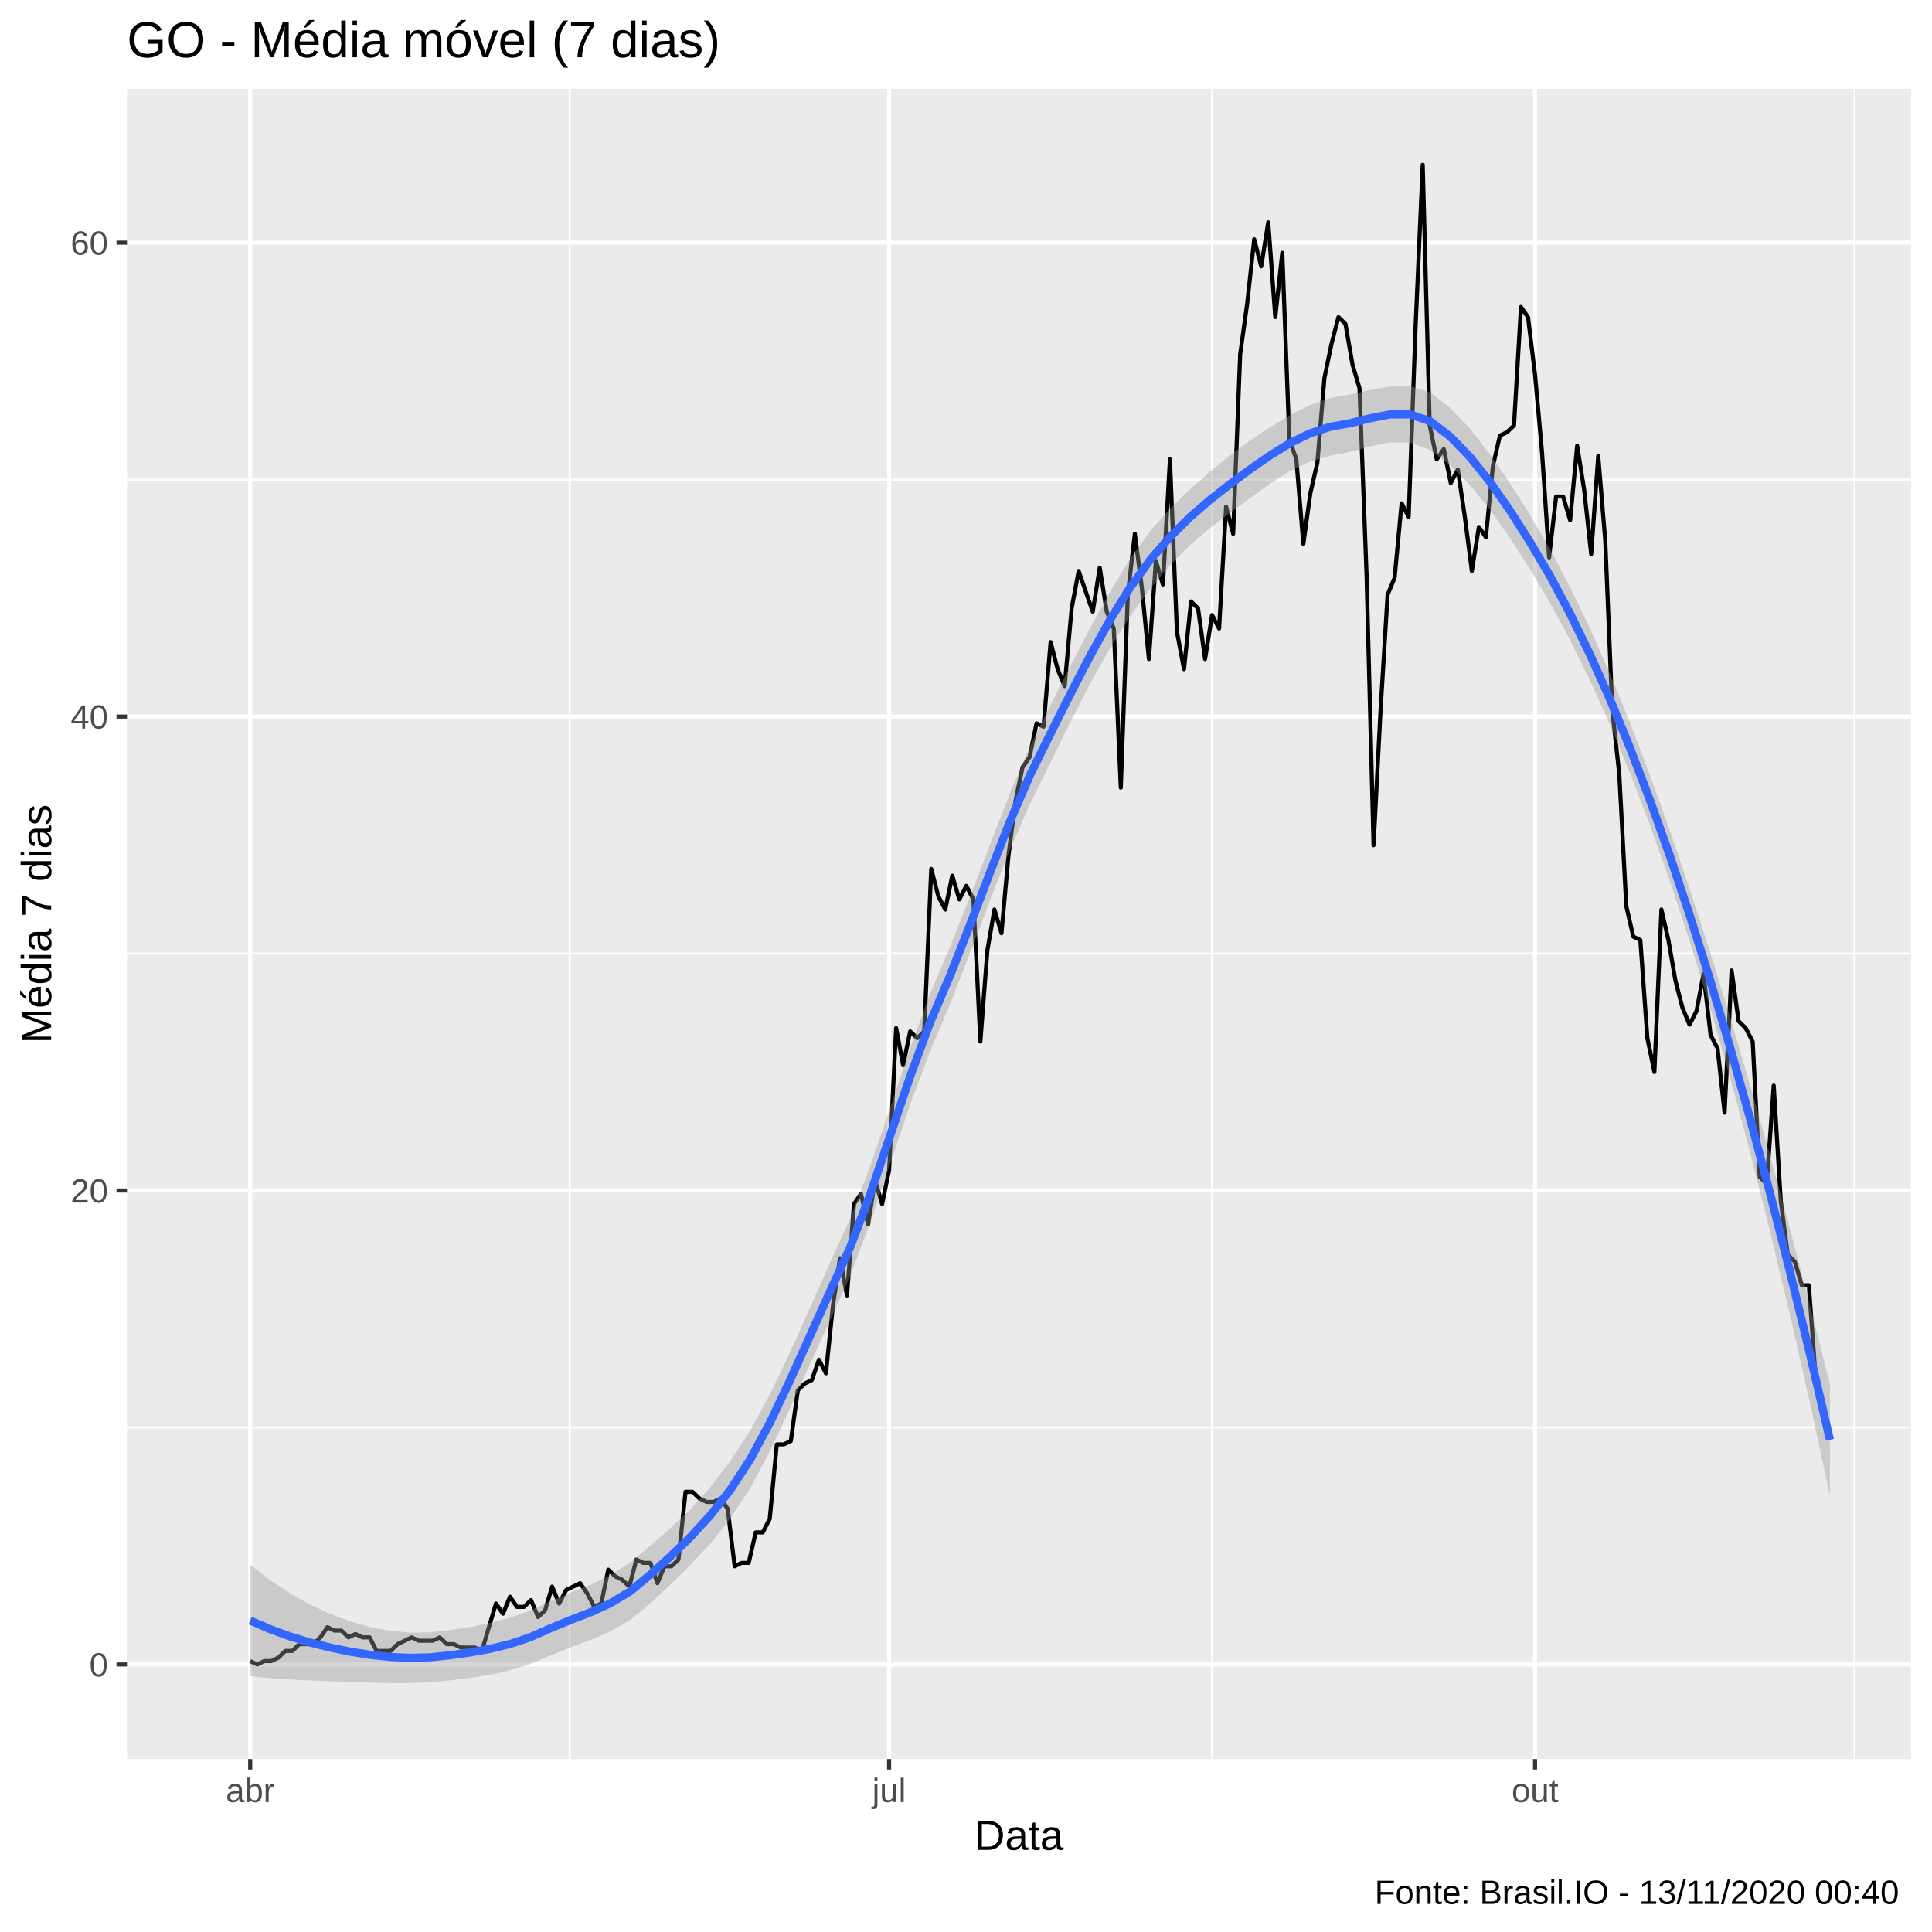
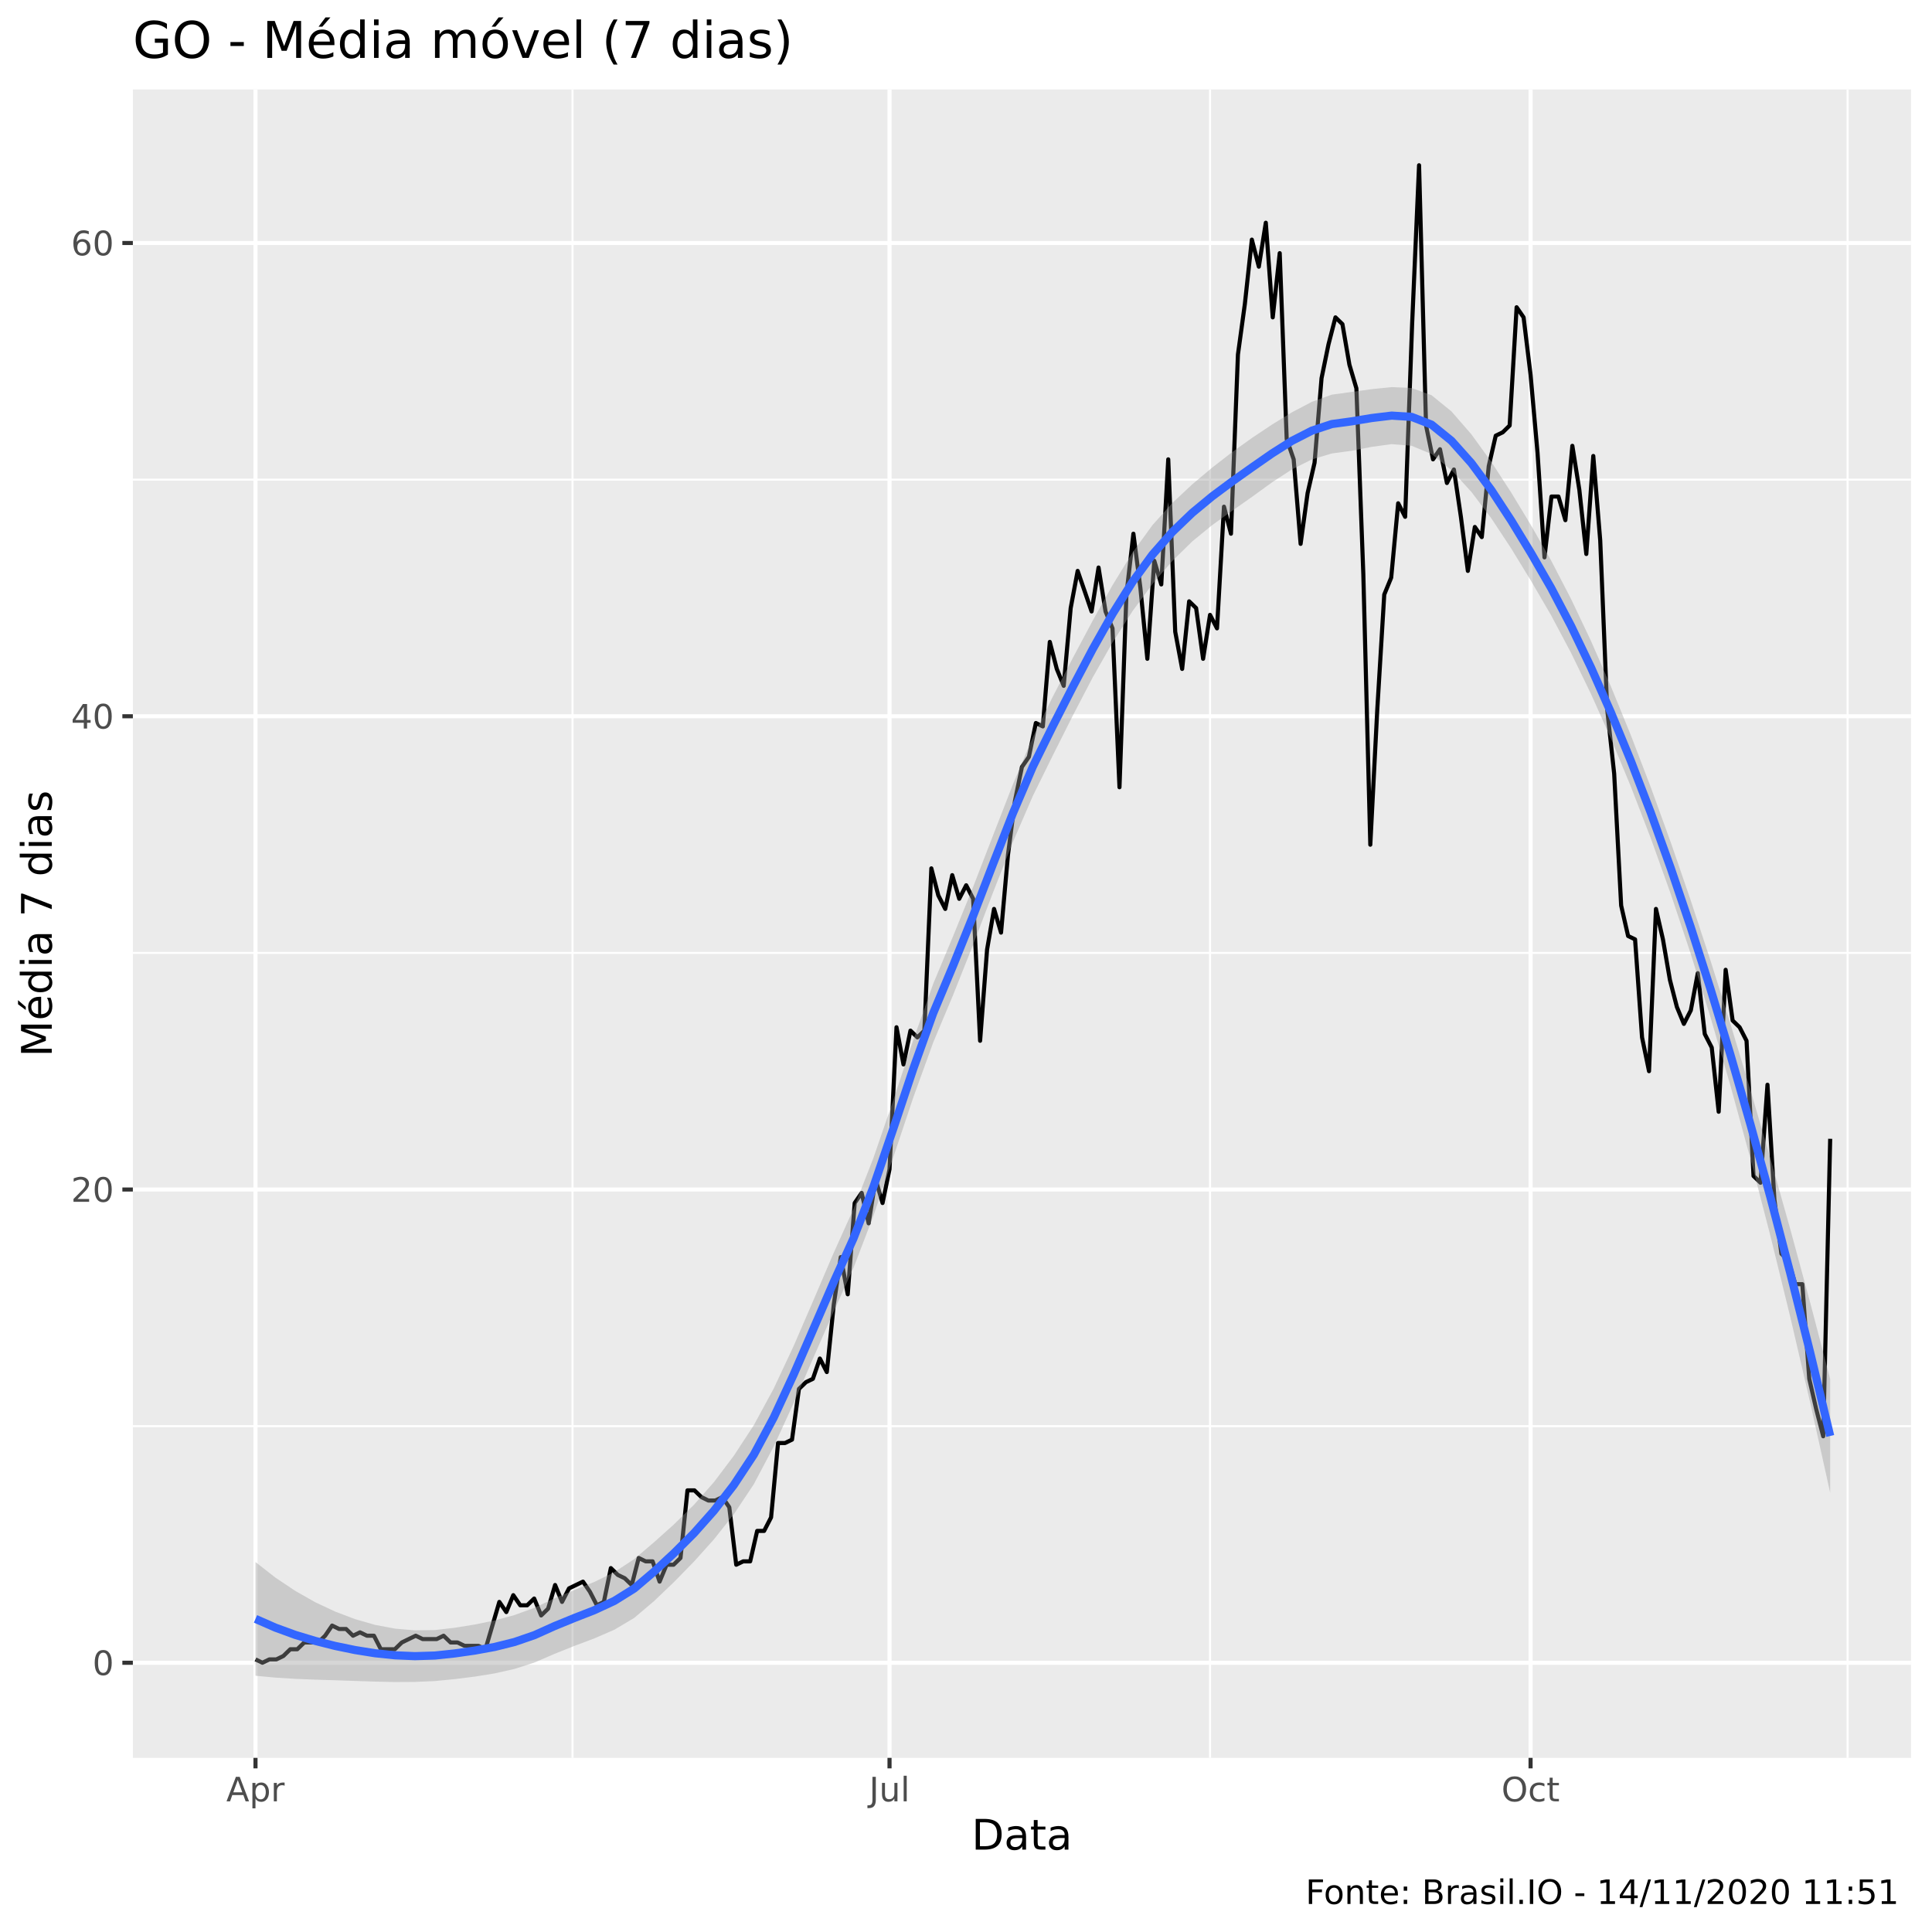
<svg xmlns="http://www.w3.org/2000/svg" viewBox="0 0 504.00 504.00">
  <defs>
    <style type="text/css">
    line, polyline, polygon, path, rect, circle {
      fill: none;
      stroke: #000000;
      stroke-linecap: round;
      stroke-linejoin: round;
      stroke-miterlimit: 10.00;
    }
  </style>
  </defs>
  <rect width="100%" height="100%" style="stroke: none; fill: #FFFFFF;" />
-   <rect x="0.00" y="0.00" width="504.00" height="504.00" style="stroke-width: 1.07; stroke: #FFFFFF; fill: #FFFFFF;" />
+   <rect x="0" y="0.00" width="504.00" height="504.00" style="stroke-width: 1.07; stroke: #FFFFFF; fill: #FFFFFF;" />
  <defs>
-     <clipPath id="cpMzMuMTN8NDk4LjUyfDQ1OC44OHwyMy4xOQ==">
-       <rect x="33.13" y="23.19" width="465.39" height="435.69" />
+     <clipPath id="cpMzQuNjZ8NDk4LjUyfDQ1OC41N3wyMy4zMw==">
+       <rect x="34.66" y="23.33" width="463.87" height="435.24" />
    </clipPath>
  </defs>
-   <rect x="33.13" y="23.19" width="465.39" height="435.69" style="stroke-width: 1.07; stroke: none; fill: #EBEBEB;" clip-path="url(#cpMzMuMTN8NDk4LjUyfDQ1OC44OHwyMy4xOQ==)" />
-   <polyline points="33.13,372.39 498.52,372.39 " style="stroke-width: 0.53; stroke: #FFFFFF; stroke-linecap: butt;" clip-path="url(#cpMzMuMTN8NDk4LjUyfDQ1OC44OHwyMy4xOQ==)" />
-   <polyline points="33.13,248.75 498.52,248.75 " style="stroke-width: 0.53; stroke: #FFFFFF; stroke-linecap: butt;" clip-path="url(#cpMzMuMTN8NDk4LjUyfDQ1OC44OHwyMy4xOQ==)" />
-   <polyline points="33.13,125.12 498.52,125.12 " style="stroke-width: 0.53; stroke: #FFFFFF; stroke-linecap: butt;" clip-path="url(#cpMzMuMTN8NDk4LjUyfDQ1OC44OHwyMy4xOQ==)" />
-   <polyline points="148.61,458.88 148.61,23.19 " style="stroke-width: 0.53; stroke: #FFFFFF; stroke-linecap: butt;" clip-path="url(#cpMzMuMTN8NDk4LjUyfDQ1OC44OHwyMy4xOQ==)" />
-   <polyline points="316.19,458.88 316.19,23.19 " style="stroke-width: 0.53; stroke: #FFFFFF; stroke-linecap: butt;" clip-path="url(#cpMzMuMTN8NDk4LjUyfDQ1OC44OHwyMy4xOQ==)" />
-   <polyline points="483.78,458.88 483.78,23.19 " style="stroke-width: 0.53; stroke: #FFFFFF; stroke-linecap: butt;" clip-path="url(#cpMzMuMTN8NDk4LjUyfDQ1OC44OHwyMy4xOQ==)" />
-   <polyline points="33.13,434.20 498.52,434.20 " style="stroke-width: 1.07; stroke: #FFFFFF; stroke-linecap: butt;" clip-path="url(#cpMzMuMTN8NDk4LjUyfDQ1OC44OHwyMy4xOQ==)" />
-   <polyline points="33.13,310.57 498.52,310.57 " style="stroke-width: 1.07; stroke: #FFFFFF; stroke-linecap: butt;" clip-path="url(#cpMzMuMTN8NDk4LjUyfDQ1OC44OHwyMy4xOQ==)" />
-   <polyline points="33.13,186.94 498.52,186.94 " style="stroke-width: 1.07; stroke: #FFFFFF; stroke-linecap: butt;" clip-path="url(#cpMzMuMTN8NDk4LjUyfDQ1OC44OHwyMy4xOQ==)" />
-   <polyline points="33.13,63.30 498.52,63.30 " style="stroke-width: 1.07; stroke: #FFFFFF; stroke-linecap: butt;" clip-path="url(#cpMzMuMTN8NDk4LjUyfDQ1OC44OHwyMy4xOQ==)" />
-   <polyline points="65.27,458.88 65.27,23.19 " style="stroke-width: 1.07; stroke: #FFFFFF; stroke-linecap: butt;" clip-path="url(#cpMzMuMTN8NDk4LjUyfDQ1OC44OHwyMy4xOQ==)" />
-   <polyline points="231.94,458.88 231.94,23.19 " style="stroke-width: 1.07; stroke: #FFFFFF; stroke-linecap: butt;" clip-path="url(#cpMzMuMTN8NDk4LjUyfDQ1OC44OHwyMy4xOQ==)" />
-   <polyline points="400.44,458.88 400.44,23.19 " style="stroke-width: 1.07; stroke: #FFFFFF; stroke-linecap: butt;" clip-path="url(#cpMzMuMTN8NDk4LjUyfDQ1OC44OHwyMy4xOQ==)" />
-   <polyline points="65.27,433.32 67.10,434.20 68.93,433.32 70.77,433.32 72.60,432.44 74.43,430.67 76.26,430.67 78.09,428.90 79.92,428.90 81.76,428.90 83.59,427.14 85.42,424.49 87.25,425.37 89.08,425.37 90.91,427.14 92.74,426.26 94.58,427.14 96.41,427.14 98.24,430.67 100.07,430.67 101.90,430.67 103.73,428.90 105.57,428.02 107.40,427.14 109.23,428.02 111.06,428.02 112.89,428.02 114.72,427.14 116.55,428.90 118.39,428.90 120.22,429.79 122.05,429.79 123.88,429.79 125.71,430.67 127.54,424.49 129.38,418.31 131.21,420.96 133.04,416.54 134.87,419.19 136.70,419.19 138.53,417.42 140.36,421.84 142.20,420.07 144.03,413.89 145.86,418.31 147.69,414.78 149.52,413.89 151.35,413.01 153.18,415.66 155.02,419.19 156.85,418.31 158.68,409.48 160.51,411.24 162.34,412.13 164.17,413.89 166.01,406.83 167.84,407.71 169.67,407.71 171.50,413.01 173.33,408.59 175.16,408.59 176.99,406.83 178.83,389.17 180.66,389.17 182.49,390.93 184.32,391.81 186.15,391.81 187.98,390.93 189.82,393.58 191.65,408.59 193.48,407.71 195.31,407.71 197.14,399.76 198.97,399.76 200.80,396.23 202.64,376.80 204.47,376.80 206.30,375.92 208.13,362.67 209.96,360.91 211.79,360.02 213.63,354.72 215.46,358.26 217.29,340.59 219.12,328.23 220.95,337.95 222.78,314.10 224.61,311.45 226.45,319.40 228.28,307.92 230.11,314.10 231.94,305.27 233.77,268.18 235.60,277.89 237.44,269.06 239.27,270.83 241.10,269.06 242.93,226.67 244.76,233.74 246.59,237.27 248.42,228.44 250.26,234.62 252.09,231.09 253.92,234.62 255.75,271.71 257.58,247.87 259.41,237.27 261.25,243.45 263.08,223.14 264.91,209.01 266.74,200.18 268.57,197.53 270.40,188.70 272.23,189.58 274.07,167.51 275.90,174.57 277.73,178.99 279.56,158.68 281.39,148.96 283.22,154.26 285.06,159.56 286.89,148.08 288.72,159.56 290.55,163.97 292.38,205.48 294.21,155.14 296.04,139.25 297.88,153.38 299.71,171.92 301.54,146.31 303.37,152.49 305.20,119.82 307.03,164.86 308.87,174.57 310.70,156.91 312.53,158.68 314.36,171.92 316.19,160.44 318.02,163.97 319.85,132.18 321.69,139.25 323.52,92.44 325.35,79.20 327.18,62.42 329.01,69.48 330.84,58.00 332.68,82.73 334.51,65.95 336.34,114.52 338.17,119.82 340.00,141.90 341.83,128.65 343.66,120.70 345.50,98.63 347.33,89.79 349.16,82.73 350.99,84.50 352.82,95.09 354.65,101.27 356.49,149.85 358.32,220.49 360.15,185.17 361.98,155.14 363.81,150.73 365.64,131.30 367.47,134.83 369.31,84.50 371.14,42.99 372.97,110.99 374.80,119.82 376.63,117.17 378.46,126.00 380.30,122.47 382.13,134.83 383.96,148.96 385.79,137.48 387.62,140.13 389.45,121.59 391.28,113.64 393.12,112.75 394.95,110.99 396.78,80.08 398.61,82.73 400.44,97.74 402.27,118.05 404.11,145.43 405.94,129.53 407.77,129.53 409.60,135.72 411.43,116.29 413.26,127.77 415.09,144.55 416.93,118.94 418.76,141.01 420.59,185.17 422.42,201.95 424.25,236.39 426.08,244.34 427.91,245.22 429.75,270.83 431.58,279.66 433.41,237.27 435.24,245.22 437.07,255.82 438.90,262.88 440.74,267.30 442.57,263.76 444.40,254.05 446.23,269.95 448.06,273.48 449.89,290.26 451.72,253.17 453.56,266.41 455.39,268.18 457.22,271.71 459.05,307.04 460.88,308.80 462.71,283.19 464.55,313.22 466.38,327.35 468.21,329.11 470.04,335.30 471.87,335.30 473.70,360.02 475.53,367.97 477.37,375.04 " style="stroke-width: 1.07; stroke-linecap: butt;" clip-path="url(#cpMzMuMTN8NDk4LjUyfDQ1OC44OHwyMy4xOQ==)" />
-   <polygon points="65.27,408.23 70.49,412.23 75.70,415.68 80.92,418.59 86.14,421.01 91.35,422.96 96.57,424.44 101.79,425.42 107.00,425.89 112.22,425.82 117.44,425.25 122.65,424.41 127.87,423.37 133.08,421.98 138.30,420.12 143.52,417.70 148.73,415.50 153.95,413.42 159.17,410.94 164.38,407.63 169.60,403.28 174.82,398.71 180.03,393.77 185.25,388.01 190.46,381.22 195.68,373.24 200.90,363.66 206.11,352.76 211.33,341.09 216.55,329.38 221.76,317.94 226.98,304.27 232.20,289.01 237.41,273.48 242.63,259.24 247.85,246.98 253.06,233.91 258.28,220.27 263.49,206.85 268.71,194.64 273.93,184.12 279.14,173.86 284.36,163.86 289.58,154.36 294.79,145.77 300.01,138.59 305.23,132.69 310.44,127.61 315.66,123.02 320.87,118.79 326.09,114.93 331.31,111.45 336.52,108.33 341.74,105.68 346.96,103.85 352.17,102.91 357.39,101.78 362.61,100.82 367.82,100.72 373.04,102.34 378.25,106.35 383.47,111.88 388.69,118.53 393.90,126.05 399.12,134.28 404.34,143.24 409.55,153.12 414.77,163.95 419.99,175.74 425.20,188.51 430.42,202.21 435.64,216.75 440.85,232.10 446.07,248.24 451.28,265.16 456.50,282.84 461.72,301.27 466.93,320.44 472.15,340.38 477.37,361.10 477.37,390.13 472.15,365.94 466.93,342.91 461.72,321.05 456.50,300.40 451.28,280.97 446.07,262.75 440.85,245.75 435.64,229.92 430.42,215.23 425.20,201.61 419.99,189.04 414.77,177.47 409.55,166.87 404.34,157.22 399.12,148.46 393.90,140.32 388.69,132.94 383.47,126.56 378.25,121.34 373.04,117.39 367.82,115.49 362.61,115.40 357.39,116.48 352.17,117.91 346.96,118.88 341.74,120.43 336.52,122.90 331.31,126.18 326.09,129.95 320.87,133.81 315.66,137.74 310.44,142.18 305.23,147.44 300.01,153.62 294.79,160.77 289.58,169.04 284.36,178.37 279.14,188.52 273.93,199.09 268.71,209.69 263.49,221.62 258.28,234.84 253.06,248.61 247.85,261.97 242.63,274.27 237.41,288.23 232.20,303.58 226.98,318.99 221.76,332.95 216.55,344.40 211.33,355.81 206.11,367.33 200.90,378.41 195.68,388.27 190.46,396.22 185.25,402.71 180.03,408.34 174.82,413.48 169.60,418.33 164.38,422.62 159.17,425.62 153.95,427.83 148.73,429.78 143.52,431.88 138.30,434.10 133.08,435.73 127.87,436.88 122.65,437.71 117.44,438.35 112.22,438.85 107.00,439.06 101.79,439.07 96.57,438.95 91.35,438.76 86.14,438.57 80.92,438.38 75.70,438.14 70.49,437.79 65.27,437.26 " style="stroke-width: 0.00; stroke: none; fill: #999999; fill-opacity: 0.40;" clip-path="url(#cpMzMuMTN8NDk4LjUyfDQ1OC44OHwyMy4xOQ==)" />
-   <polyline points="65.27,408.23 70.49,412.23 75.70,415.68 80.92,418.59 86.14,421.01 91.35,422.96 96.57,424.44 101.79,425.42 107.00,425.89 112.22,425.82 117.44,425.25 122.65,424.41 127.87,423.37 133.08,421.98 138.30,420.12 143.52,417.70 148.73,415.50 153.95,413.42 159.17,410.94 164.38,407.63 169.60,403.28 174.82,398.71 180.03,393.77 185.25,388.01 190.46,381.22 195.68,373.24 200.90,363.66 206.11,352.76 211.33,341.09 216.55,329.38 221.76,317.94 226.98,304.27 232.20,289.01 237.41,273.48 242.63,259.24 247.85,246.98 253.06,233.91 258.28,220.27 263.49,206.85 268.71,194.64 273.93,184.12 279.14,173.86 284.36,163.86 289.58,154.36 294.79,145.77 300.01,138.59 305.23,132.69 310.44,127.61 315.66,123.02 320.87,118.79 326.09,114.93 331.31,111.45 336.52,108.33 341.74,105.68 346.96,103.85 352.17,102.91 357.39,101.78 362.61,100.82 367.82,100.72 373.04,102.34 378.25,106.35 383.47,111.88 388.69,118.53 393.90,126.05 399.12,134.28 404.34,143.24 409.55,153.12 414.77,163.95 419.99,175.74 425.20,188.51 430.42,202.21 435.64,216.75 440.85,232.10 446.07,248.24 451.28,265.16 456.50,282.84 461.72,301.27 466.93,320.44 472.15,340.38 477.37,361.10 " style="stroke-width: 2.13; stroke: none;" clip-path="url(#cpMzMuMTN8NDk4LjUyfDQ1OC44OHwyMy4xOQ==)" />
-   <polyline points="477.37,390.13 472.15,365.94 466.93,342.91 461.72,321.05 456.50,300.40 451.28,280.97 446.07,262.75 440.85,245.75 435.64,229.92 430.42,215.23 425.20,201.61 419.99,189.04 414.77,177.47 409.55,166.87 404.34,157.22 399.12,148.46 393.90,140.32 388.69,132.94 383.47,126.56 378.25,121.34 373.04,117.39 367.82,115.49 362.61,115.40 357.39,116.48 352.17,117.91 346.96,118.88 341.74,120.43 336.52,122.90 331.31,126.18 326.09,129.95 320.87,133.81 315.66,137.74 310.44,142.18 305.23,147.44 300.01,153.62 294.79,160.77 289.58,169.04 284.36,178.37 279.14,188.52 273.93,199.09 268.71,209.69 263.49,221.62 258.28,234.84 253.06,248.61 247.85,261.97 242.63,274.27 237.41,288.23 232.20,303.58 226.98,318.99 221.76,332.95 216.55,344.40 211.33,355.81 206.11,367.33 200.90,378.41 195.68,388.27 190.46,396.22 185.25,402.71 180.03,408.34 174.82,413.48 169.60,418.33 164.38,422.62 159.17,425.62 153.95,427.83 148.73,429.78 143.52,431.88 138.30,434.10 133.08,435.73 127.87,436.88 122.65,437.71 117.44,438.35 112.22,438.85 107.00,439.06 101.79,439.07 96.57,438.95 91.35,438.76 86.14,438.57 80.92,438.38 75.70,438.14 70.49,437.79 65.27,437.26 " style="stroke-width: 2.13; stroke: none;" clip-path="url(#cpMzMuMTN8NDk4LjUyfDQ1OC44OHwyMy4xOQ==)" />
-   <polyline points="65.27,422.75 70.49,425.01 75.70,426.91 80.92,428.49 86.14,429.79 91.35,430.86 96.57,431.70 101.79,432.25 107.00,432.47 112.22,432.34 117.44,431.80 122.65,431.06 127.87,430.13 133.08,428.86 138.30,427.11 143.52,424.79 148.73,422.64 153.95,420.63 159.17,418.28 164.38,415.13 169.60,410.81 174.82,406.10 180.03,401.05 185.25,395.36 190.46,388.72 195.68,380.76 200.90,371.04 206.11,360.05 211.33,348.45 216.55,336.89 221.76,325.44 226.98,311.63 232.20,296.29 237.41,280.86 242.63,266.75 247.85,254.47 253.06,241.26 258.28,227.56 263.49,214.24 268.71,202.17 273.93,191.60 279.14,181.19 284.36,171.12 289.58,161.70 294.79,153.27 300.01,146.11 305.23,140.07 310.44,134.90 315.66,130.38 320.87,126.30 326.09,122.44 331.31,118.81 336.52,115.61 341.74,113.06 346.96,111.36 352.17,110.41 357.39,109.13 362.61,108.11 367.82,108.10 373.04,109.87 378.25,113.84 383.47,119.22 388.69,125.73 393.90,133.18 399.12,141.37 404.34,150.23 409.55,160.00 414.77,170.71 419.99,182.39 425.20,195.06 430.42,208.72 435.64,223.34 440.85,238.93 446.07,255.50 451.28,273.06 456.50,291.62 461.72,311.16 466.93,331.68 472.15,353.16 477.37,375.61 " style="stroke-width: 2.13; stroke: #3366FF; stroke-linecap: butt;" clip-path="url(#cpMzMuMTN8NDk4LjUyfDQ1OC44OHwyMy4xOQ==)" />
+   <rect x="34.66" y="23.33" width="463.87" height="435.24" style="stroke-width: 1.07; stroke: none; fill: #EBEBEB;" clip-path="url(#cpMzQuNjZ8NDk4LjUyfDQ1OC41N3wyMy4zMw==)" />
+   <polyline points="34.66,372.04 498.52,372.04 " style="stroke-width: 0.53; stroke: #FFFFFF; stroke-linecap: butt;" clip-path="url(#cpMzQuNjZ8NDk4LjUyfDQ1OC41N3wyMy4zMw==)" />
+   <polyline points="34.66,248.58 498.52,248.58 " style="stroke-width: 0.53; stroke: #FFFFFF; stroke-linecap: butt;" clip-path="url(#cpMzQuNjZ8NDk4LjUyfDQ1OC41N3wyMy4zMw==)" />
+   <polyline points="34.66,125.12 498.52,125.12 " style="stroke-width: 0.53; stroke: #FFFFFF; stroke-linecap: butt;" clip-path="url(#cpMzQuNjZ8NDk4LjUyfDQ1OC41N3wyMy4zMw==)" />
+   <polyline points="149.35,458.57 149.35,23.33 " style="stroke-width: 0.53; stroke: #FFFFFF; stroke-linecap: butt;" clip-path="url(#cpMzQuNjZ8NDk4LjUyfDQ1OC41N3wyMy4zMw==)" />
+   <polyline points="315.66,458.57 315.66,23.33 " style="stroke-width: 0.53; stroke: #FFFFFF; stroke-linecap: butt;" clip-path="url(#cpMzQuNjZ8NDk4LjUyfDQ1OC41N3wyMy4zMw==)" />
+   <polyline points="481.98,458.57 481.98,23.33 " style="stroke-width: 0.53; stroke: #FFFFFF; stroke-linecap: butt;" clip-path="url(#cpMzQuNjZ8NDk4LjUyfDQ1OC41N3wyMy4zMw==)" />
+   <polyline points="34.66,433.76 498.52,433.76 " style="stroke-width: 1.07; stroke: #FFFFFF; stroke-linecap: butt;" clip-path="url(#cpMzQuNjZ8NDk4LjUyfDQ1OC41N3wyMy4zMw==)" />
+   <polyline points="34.66,310.31 498.52,310.31 " style="stroke-width: 1.07; stroke: #FFFFFF; stroke-linecap: butt;" clip-path="url(#cpMzQuNjZ8NDk4LjUyfDQ1OC41N3wyMy4zMw==)" />
+   <polyline points="34.66,186.85 498.52,186.85 " style="stroke-width: 1.07; stroke: #FFFFFF; stroke-linecap: butt;" clip-path="url(#cpMzQuNjZ8NDk4LjUyfDQ1OC41N3wyMy4zMw==)" />
+   <polyline points="34.66,63.39 498.52,63.39 " style="stroke-width: 1.07; stroke: #FFFFFF; stroke-linecap: butt;" clip-path="url(#cpMzQuNjZ8NDk4LjUyfDQ1OC41N3wyMy4zMw==)" />
+   <polyline points="66.65,458.57 66.65,23.33 " style="stroke-width: 1.07; stroke: #FFFFFF; stroke-linecap: butt;" clip-path="url(#cpMzQuNjZ8NDk4LjUyfDQ1OC41N3wyMy4zMw==)" />
+   <polyline points="232.05,458.57 232.05,23.33 " style="stroke-width: 1.07; stroke: #FFFFFF; stroke-linecap: butt;" clip-path="url(#cpMzQuNjZ8NDk4LjUyfDQ1OC41N3wyMy4zMw==)" />
+   <polyline points="399.28,458.57 399.28,23.33 " style="stroke-width: 1.07; stroke: #FFFFFF; stroke-linecap: butt;" clip-path="url(#cpMzQuNjZ8NDk4LjUyfDQ1OC41N3wyMy4zMw==)" />
+   <polyline points="66.65,432.88 68.46,433.76 70.28,432.88 72.10,432.88 73.92,432.00 75.73,430.24 77.55,430.24 79.37,428.47 81.19,428.47 83.01,428.47 84.82,426.71 86.64,424.06 88.46,424.95 90.28,424.95 92.09,426.71 93.91,425.83 95.73,426.71 97.55,426.71 99.36,430.24 101.18,430.24 103.00,430.24 104.82,428.47 106.63,427.59 108.45,426.71 110.27,427.59 112.09,427.59 113.91,427.59 115.72,426.71 117.54,428.47 119.36,428.47 121.18,429.35 122.99,429.35 124.81,429.35 126.63,430.24 128.45,424.06 130.26,417.89 132.08,420.54 133.90,416.13 135.72,418.77 137.53,418.77 139.35,417.01 141.17,421.42 142.99,419.65 144.81,413.48 146.62,417.89 148.44,414.36 150.26,413.48 152.08,412.60 153.89,415.24 155.71,418.77 157.53,417.89 159.35,409.07 161.16,410.84 162.98,411.72 164.80,413.48 166.62,406.43 168.43,407.31 170.25,407.31 172.07,412.60 173.89,408.19 175.71,408.19 177.52,406.43 179.34,388.79 181.16,388.79 182.98,390.55 184.79,391.44 186.61,391.44 188.43,390.55 190.25,393.20 192.06,408.19 193.88,407.31 195.70,407.31 197.52,399.37 199.33,399.37 201.15,395.84 202.97,376.44 204.79,376.44 206.61,375.56 208.42,362.33 210.24,360.57 212.06,359.69 213.88,354.40 215.69,357.93 217.51,340.29 219.33,327.94 221.15,337.64 222.96,313.83 224.78,311.19 226.60,319.13 228.42,307.66 230.23,313.83 232.05,305.02 233.87,267.98 235.69,277.68 237.51,268.86 239.32,270.62 241.14,268.86 242.96,226.53 244.78,233.59 246.59,237.11 248.41,228.30 250.23,234.47 252.05,230.94 253.86,234.47 255.68,271.51 257.50,247.70 259.32,237.11 261.14,243.29 262.95,223.01 264.77,208.90 266.59,200.08 268.41,197.43 270.22,188.61 272.04,189.50 273.86,167.45 275.68,174.50 277.49,178.91 279.31,158.63 281.13,148.93 282.95,154.22 284.76,159.51 286.58,148.05 288.40,159.51 290.22,163.92 292.04,205.37 293.85,155.10 295.67,139.23 297.49,153.34 299.31,171.86 301.12,146.29 302.94,152.46 304.76,119.83 306.58,164.80 308.39,174.50 310.21,156.87 312.03,158.63 313.85,171.86 315.66,160.40 317.48,163.92 319.30,132.18 321.12,139.23 322.94,92.49 324.75,79.27 326.57,62.51 328.39,69.57 330.21,58.10 332.02,82.79 333.84,66.04 335.66,114.54 337.48,119.83 339.29,141.88 341.11,128.65 342.93,120.71 344.75,98.67 346.56,89.85 348.38,82.79 350.20,84.56 352.02,95.14 353.84,101.31 355.65,149.81 357.47,220.36 359.29,185.09 361.11,155.10 362.92,150.69 364.74,131.29 366.56,134.82 368.38,84.56 370.19,43.11 372.01,111.01 373.83,119.83 375.65,117.19 377.46,126.00 379.28,122.48 381.10,134.82 382.92,148.93 384.74,137.47 386.55,140.11 388.37,121.59 390.19,113.66 392.01,112.78 393.82,111.01 395.64,80.15 397.46,82.79 399.28,97.78 401.09,118.07 402.91,145.40 404.73,129.53 406.55,129.53 408.36,135.70 410.18,116.30 412.00,127.77 413.82,144.52 415.64,118.95 417.45,140.99 419.27,185.09 421.09,201.84 422.91,236.23 424.72,244.17 426.54,245.05 428.36,270.62 430.18,279.44 431.99,237.11 433.81,245.05 435.63,255.63 437.45,262.69 439.27,267.10 441.08,263.57 442.90,253.87 444.72,269.74 446.54,273.27 448.35,290.02 450.17,252.99 451.99,266.22 453.81,267.98 455.62,271.51 457.44,306.78 459.26,308.54 461.08,282.97 462.89,312.95 464.71,327.06 466.53,328.83 468.35,335.00 470.17,335.00 471.98,359.69 473.80,367.63 475.62,374.68 477.44,297.08 " style="stroke-width: 1.07; stroke-linecap: butt;" clip-path="url(#cpMzQuNjZ8NDk4LjUyfDQ1OC41N3wyMy4zMw==)" />
+   <polygon points="66.65,407.49 71.85,411.55 77.05,415.03 82.25,417.98 87.45,420.42 92.65,422.39 97.85,423.88 103.05,424.86 108.25,425.31 113.44,425.23 118.64,424.63 123.84,423.79 129.04,422.73 134.24,421.31 139.44,419.41 144.64,416.96 149.84,414.78 155.04,412.68 160.24,410.13 165.44,406.73 170.64,402.30 175.84,397.64 181.04,392.54 186.24,386.64 191.44,379.75 196.64,371.80 201.84,362.22 207.04,351.12 212.24,339.09 217.44,326.93 222.64,315.39 227.84,302.10 233.04,286.98 238.24,271.32 243.44,256.65 248.64,244.20 253.84,231.41 259.04,217.97 264.24,204.61 269.44,192.29 274.64,181.74 279.84,171.69 285.04,161.93 290.24,152.63 295.44,144.15 300.64,136.99 305.84,131.20 311.04,126.33 316.24,121.97 321.44,117.94 326.64,114.22 331.84,110.75 337.04,107.55 342.24,104.82 347.44,102.95 352.64,102.24 357.84,101.52 363.04,100.98 368.24,101.22 373.44,103.09 378.64,107.32 383.84,113.30 389.04,120.49 394.24,128.51 399.44,137.10 404.64,146.22 409.84,156.26 415.04,167.21 420.24,179.07 425.44,191.80 430.64,205.37 435.84,219.72 441.04,234.83 446.24,250.66 451.44,267.18 456.64,284.37 461.84,302.20 467.04,320.69 472.24,339.87 477.44,359.77 477.44,389.43 472.24,365.97 467.04,343.62 461.84,322.38 456.64,302.28 451.44,283.30 446.24,265.46 441.04,248.76 435.84,233.18 430.64,218.67 425.44,205.20 420.24,192.66 415.04,181.03 409.84,170.32 404.64,160.52 399.44,151.60 394.24,143.10 389.04,135.22 383.84,128.32 378.64,122.65 373.44,118.45 368.24,116.29 363.04,115.86 357.84,116.57 352.64,117.59 347.44,118.29 342.24,119.85 337.04,122.44 331.84,125.83 326.64,129.60 321.44,133.25 316.24,136.97 311.04,141.22 305.84,146.32 300.64,152.37 295.44,159.43 290.24,167.59 285.04,176.75 279.84,186.72 274.64,197.08 269.44,207.63 264.24,219.65 259.04,232.85 253.84,246.48 248.64,259.56 243.44,271.96 238.24,286.33 233.04,301.87 227.84,317.20 222.64,330.78 217.44,342.22 212.24,354.07 207.04,366.02 201.84,377.36 196.64,387.19 191.44,395.01 186.24,401.58 181.04,407.37 175.84,412.69 170.64,417.66 165.44,422.07 160.24,425.16 155.04,427.41 149.84,429.37 144.64,431.45 139.44,433.70 134.24,435.37 129.04,436.54 123.84,437.38 118.64,438.03 113.44,438.54 108.25,438.76 103.05,438.79 97.85,438.68 92.65,438.51 87.45,438.33 82.25,438.17 77.05,437.96 71.85,437.64 66.65,437.15 " style="stroke-width: 0.00; stroke: none; fill: #999999; fill-opacity: 0.40;" clip-path="url(#cpMzQuNjZ8NDk4LjUyfDQ1OC41N3wyMy4zMw==)" />
+   <polyline points="66.65,407.49 71.85,411.55 77.05,415.03 82.25,417.98 87.45,420.42 92.65,422.39 97.85,423.88 103.05,424.86 108.25,425.31 113.44,425.23 118.64,424.63 123.84,423.79 129.04,422.73 134.24,421.31 139.44,419.41 144.64,416.96 149.84,414.78 155.04,412.68 160.24,410.13 165.44,406.73 170.64,402.30 175.84,397.64 181.04,392.54 186.24,386.64 191.44,379.75 196.64,371.80 201.84,362.22 207.04,351.12 212.24,339.09 217.44,326.93 222.64,315.39 227.84,302.10 233.04,286.98 238.24,271.32 243.44,256.65 248.64,244.20 253.84,231.41 259.04,217.97 264.24,204.61 269.44,192.29 274.64,181.74 279.84,171.69 285.04,161.93 290.24,152.63 295.44,144.15 300.64,136.99 305.84,131.20 311.04,126.33 316.24,121.97 321.44,117.94 326.64,114.22 331.84,110.75 337.04,107.55 342.24,104.82 347.44,102.95 352.64,102.24 357.84,101.52 363.04,100.98 368.24,101.22 373.44,103.09 378.64,107.32 383.84,113.30 389.04,120.49 394.24,128.51 399.44,137.10 404.64,146.22 409.84,156.26 415.04,167.21 420.24,179.07 425.44,191.80 430.64,205.37 435.84,219.72 441.04,234.83 446.24,250.66 451.44,267.18 456.64,284.37 461.84,302.20 467.04,320.69 472.24,339.87 477.44,359.77 " style="stroke-width: 2.13; stroke: none;" clip-path="url(#cpMzQuNjZ8NDk4LjUyfDQ1OC41N3wyMy4zMw==)" />
+   <polyline points="477.44,389.43 472.24,365.97 467.04,343.62 461.84,322.38 456.64,302.28 451.44,283.30 446.24,265.46 441.04,248.76 435.84,233.18 430.64,218.67 425.44,205.20 420.24,192.66 415.04,181.03 409.84,170.32 404.64,160.52 399.44,151.60 394.24,143.10 389.04,135.22 383.84,128.32 378.64,122.65 373.44,118.45 368.24,116.29 363.04,115.86 357.84,116.57 352.64,117.59 347.44,118.29 342.24,119.85 337.04,122.44 331.84,125.83 326.64,129.60 321.44,133.25 316.24,136.97 311.04,141.22 305.84,146.32 300.64,152.37 295.44,159.43 290.24,167.59 285.04,176.75 279.84,186.72 274.64,197.08 269.44,207.63 264.24,219.65 259.04,232.85 253.84,246.48 248.64,259.56 243.44,271.96 238.24,286.33 233.04,301.87 227.84,317.20 222.64,330.78 217.44,342.22 212.24,354.07 207.04,366.02 201.84,377.36 196.64,387.19 191.44,395.01 186.24,401.58 181.04,407.37 175.84,412.69 170.64,417.66 165.44,422.07 160.24,425.16 155.04,427.41 149.84,429.37 144.64,431.45 139.44,433.70 134.24,435.37 129.04,436.54 123.84,437.38 118.64,438.03 113.44,438.54 108.25,438.76 103.05,438.79 97.85,438.68 92.65,438.51 87.45,438.33 82.25,438.17 77.05,437.96 71.85,437.64 66.65,437.15 " style="stroke-width: 2.13; stroke: none;" clip-path="url(#cpMzQuNjZ8NDk4LjUyfDQ1OC41N3wyMy4zMw==)" />
+   <polyline points="66.65,422.32 71.85,424.60 77.05,426.50 82.25,428.07 87.45,429.38 92.65,430.45 97.85,431.28 103.05,431.82 108.25,432.04 113.44,431.88 118.64,431.33 123.84,430.59 129.04,429.64 134.24,428.34 139.44,426.55 144.64,424.21 149.84,422.08 155.04,420.05 160.24,417.64 165.44,414.40 170.64,409.98 175.84,405.16 181.04,399.96 186.24,394.11 191.44,387.38 196.64,379.49 201.84,369.79 207.04,358.57 212.24,346.58 217.44,334.57 222.64,323.08 227.84,309.65 233.04,294.42 238.24,278.83 243.44,264.31 248.64,251.88 253.84,238.94 259.04,225.41 264.24,212.13 269.44,199.96 274.64,189.41 279.84,179.21 285.04,169.34 290.24,160.11 295.44,151.79 300.64,144.68 305.84,138.76 311.04,133.77 316.24,129.47 321.44,125.60 326.64,121.91 331.84,118.29 337.04,115.00 342.24,112.34 347.44,110.62 352.64,109.91 357.84,109.05 363.04,108.42 368.24,108.75 373.44,110.77 378.64,114.99 383.84,120.81 389.04,127.85 394.24,135.80 399.44,144.35 404.64,153.37 409.84,163.29 415.04,174.12 420.24,185.86 425.44,198.50 430.64,212.02 435.84,226.45 441.04,241.80 446.24,258.06 451.44,275.24 456.64,293.32 461.84,312.29 467.04,332.16 472.24,352.92 477.44,374.60 " style="stroke-width: 2.13; stroke: #3366FF; stroke-linecap: butt;" clip-path="url(#cpMzQuNjZ8NDk4LjUyfDQ1OC41N3wyMy4zMw==)" />
  <defs>
    <clipPath id="cpMC4wMHw1MDQuMDB8NTA0LjAwfDAuMDA=">
      <rect x="0.00" y="0.00" width="504.00" height="504.00" />
    </clipPath>
  </defs>
  <g clip-path="url(#cpMC4wMHw1MDQuMDB8NTA0LjAwfDAuMDA=)">
-     <text x="23.30" y="437.35" style="font-size: 8.80px; fill: #4D4D4D; font-family: Arial;" textLength="4.89px" lengthAdjust="spacingAndGlyphs">0</text>
+     <text x="24.13" y="436.97" style="font-size: 8.80px; fill: #4D4D4D; font-family: DejaVu Sans;" textLength="5.60px" lengthAdjust="spacingAndGlyphs">0</text>
  </g>
  <g clip-path="url(#cpMC4wMHw1MDQuMDB8NTA0LjAwfDAuMDA=)">
-     <text x="18.41" y="313.72" style="font-size: 8.80px; fill: #4D4D4D; font-family: Arial;" textLength="9.79px" lengthAdjust="spacingAndGlyphs">20</text>
+     <text x="18.53" y="313.51" style="font-size: 8.80px; fill: #4D4D4D; font-family: DejaVu Sans;" textLength="11.20px" lengthAdjust="spacingAndGlyphs">20</text>
  </g>
  <g clip-path="url(#cpMC4wMHw1MDQuMDB8NTA0LjAwfDAuMDA=)">
-     <text x="18.41" y="190.08" style="font-size: 8.80px; fill: #4D4D4D; font-family: Arial;" textLength="9.79px" lengthAdjust="spacingAndGlyphs">40</text>
+     <text x="18.53" y="190.06" style="font-size: 8.80px; fill: #4D4D4D; font-family: DejaVu Sans;" textLength="11.20px" lengthAdjust="spacingAndGlyphs">40</text>
  </g>
  <g clip-path="url(#cpMC4wMHw1MDQuMDB8NTA0LjAwfDAuMDA=)">
-     <text x="18.41" y="66.45" style="font-size: 8.80px; fill: #4D4D4D; font-family: Arial;" textLength="9.79px" lengthAdjust="spacingAndGlyphs">60</text>
+     <text x="18.53" y="66.60" style="font-size: 8.80px; fill: #4D4D4D; font-family: DejaVu Sans;" textLength="11.20px" lengthAdjust="spacingAndGlyphs">60</text>
  </g>
-   <polyline points="30.39,434.20 33.13,434.20 " style="stroke-width: 1.07; stroke: #333333; stroke-linecap: butt;" clip-path="url(#cpMC4wMHw1MDQuMDB8NTA0LjAwfDAuMDA=)" />
-   <polyline points="30.39,310.57 33.13,310.57 " style="stroke-width: 1.07; stroke: #333333; stroke-linecap: butt;" clip-path="url(#cpMC4wMHw1MDQuMDB8NTA0LjAwfDAuMDA=)" />
-   <polyline points="30.39,186.94 33.13,186.94 " style="stroke-width: 1.07; stroke: #333333; stroke-linecap: butt;" clip-path="url(#cpMC4wMHw1MDQuMDB8NTA0LjAwfDAuMDA=)" />
-   <polyline points="30.39,63.30 33.13,63.30 " style="stroke-width: 1.07; stroke: #333333; stroke-linecap: butt;" clip-path="url(#cpMC4wMHw1MDQuMDB8NTA0LjAwfDAuMDA=)" />
-   <polyline points="65.27,461.62 65.27,458.88 " style="stroke-width: 1.07; stroke: #333333; stroke-linecap: butt;" clip-path="url(#cpMC4wMHw1MDQuMDB8NTA0LjAwfDAuMDA=)" />
-   <polyline points="231.94,461.62 231.94,458.88 " style="stroke-width: 1.07; stroke: #333333; stroke-linecap: butt;" clip-path="url(#cpMC4wMHw1MDQuMDB8NTA0LjAwfDAuMDA=)" />
-   <polyline points="400.44,461.62 400.44,458.88 " style="stroke-width: 1.07; stroke: #333333; stroke-linecap: butt;" clip-path="url(#cpMC4wMHw1MDQuMDB8NTA0LjAwfDAuMDA=)" />
+   <polyline points="31.92,433.76 34.66,433.76 " style="stroke-width: 1.07; stroke: #333333; stroke-linecap: butt;" clip-path="url(#cpMC4wMHw1MDQuMDB8NTA0LjAwfDAuMDA=)" />
+   <polyline points="31.92,310.31 34.66,310.31 " style="stroke-width: 1.07; stroke: #333333; stroke-linecap: butt;" clip-path="url(#cpMC4wMHw1MDQuMDB8NTA0LjAwfDAuMDA=)" />
+   <polyline points="31.92,186.85 34.66,186.85 " style="stroke-width: 1.07; stroke: #333333; stroke-linecap: butt;" clip-path="url(#cpMC4wMHw1MDQuMDB8NTA0LjAwfDAuMDA=)" />
+   <polyline points="31.92,63.39 34.66,63.39 " style="stroke-width: 1.07; stroke: #333333; stroke-linecap: butt;" clip-path="url(#cpMC4wMHw1MDQuMDB8NTA0LjAwfDAuMDA=)" />
+   <polyline points="66.65,461.31 66.65,458.57 " style="stroke-width: 1.07; stroke: #333333; stroke-linecap: butt;" clip-path="url(#cpMC4wMHw1MDQuMDB8NTA0LjAwfDAuMDA=)" />
+   <polyline points="232.05,461.31 232.05,458.57 " style="stroke-width: 1.07; stroke: #333333; stroke-linecap: butt;" clip-path="url(#cpMC4wMHw1MDQuMDB8NTA0LjAwfDAuMDA=)" />
+   <polyline points="399.28,461.31 399.28,458.57 " style="stroke-width: 1.07; stroke: #333333; stroke-linecap: butt;" clip-path="url(#cpMC4wMHw1MDQuMDB8NTA0LjAwfDAuMDA=)" />
  <g clip-path="url(#cpMC4wMHw1MDQuMDB8NTA0LjAwfDAuMDA=)">
-     <text x="58.91" y="470.11" style="font-size: 8.80px; fill: #4D4D4D; font-family: Arial;" textLength="12.72px" lengthAdjust="spacingAndGlyphs">abr</text>
+     <text x="59.03" y="469.92" style="font-size: 8.80px; fill: #4D4D4D; font-family: DejaVu Sans;" textLength="15.22px" lengthAdjust="spacingAndGlyphs">Apr</text>
  </g>
  <g clip-path="url(#cpMC4wMHw1MDQuMDB8NTA0LjAwfDAuMDA=)">
-     <text x="227.54" y="470.11" style="font-size: 8.80px; fill: #4D4D4D; font-family: Arial;" textLength="8.80px" lengthAdjust="spacingAndGlyphs">jul</text>
+     <text x="226.74" y="469.92" style="font-size: 8.80px; fill: #4D4D4D; font-family: DejaVu Sans;" textLength="10.62px" lengthAdjust="spacingAndGlyphs">Jul</text>
  </g>
  <g clip-path="url(#cpMC4wMHw1MDQuMDB8NTA0LjAwfDAuMDA=)">
-     <text x="394.33" y="470.11" style="font-size: 8.80px; fill: #4D4D4D; font-family: Arial;" textLength="12.23px" lengthAdjust="spacingAndGlyphs">out</text>
+     <text x="391.67" y="469.92" style="font-size: 8.80px; fill: #4D4D4D; font-family: DejaVu Sans;" textLength="15.22px" lengthAdjust="spacingAndGlyphs">Oct</text>
  </g>
  <g clip-path="url(#cpMC4wMHw1MDQuMDB8NTA0LjAwfDAuMDA=)">
-     <text x="254.21" y="482.57" style="font-size: 11.00px; font-family: Arial;" textLength="23.24px" lengthAdjust="spacingAndGlyphs">Data</text>
+     <text x="253.46" y="482.51" style="font-size: 11.00px; font-family: DejaVu Sans;" textLength="26.26px" lengthAdjust="spacingAndGlyphs">Data</text>
  </g>
  <g clip-path="url(#cpMC4wMHw1MDQuMDB8NTA0LjAwfDAuMDA=)">
-     <text transform="translate(13.35,272.22) rotate(-90)" style="font-size: 11.00px; font-family: Arial;" textLength="62.37px" lengthAdjust="spacingAndGlyphs">Média 7 dias</text>
+     <text transform="translate(13.50,275.72) rotate(-90)" style="font-size: 11.00px; font-family: DejaVu Sans;" textLength="69.54px" lengthAdjust="spacingAndGlyphs">Média 7 dias</text>
  </g>
  <g clip-path="url(#cpMC4wMHw1MDQuMDB8NTA0LjAwfDAuMDA=)">
-     <text x="33.13" y="14.93" style="font-size: 13.20px; font-family: Arial;" textLength="154.78px" lengthAdjust="spacingAndGlyphs">GO - Média móvel (7 dias)</text>
+     <text x="34.66" y="15.10" style="font-size: 13.20px; font-family: DejaVu Sans;" textLength="172.25px" lengthAdjust="spacingAndGlyphs">GO - Média móvel (7 dias)</text>
  </g>
  <g clip-path="url(#cpMC4wMHw1MDQuMDB8NTA0LjAwfDAuMDA=)">
-     <text x="358.61" y="496.67" style="font-size: 8.80px; font-family: Arial;" textLength="139.91px" lengthAdjust="spacingAndGlyphs">Fonte: Brasil.IO -  13/11/2020 00:40</text>
+     <text x="340.58" y="496.69" style="font-size: 8.80px; font-family: DejaVu Sans;" textLength="157.94px" lengthAdjust="spacingAndGlyphs">Fonte: Brasil.IO -  14/11/2020 11:51</text>
  </g>
</svg>
